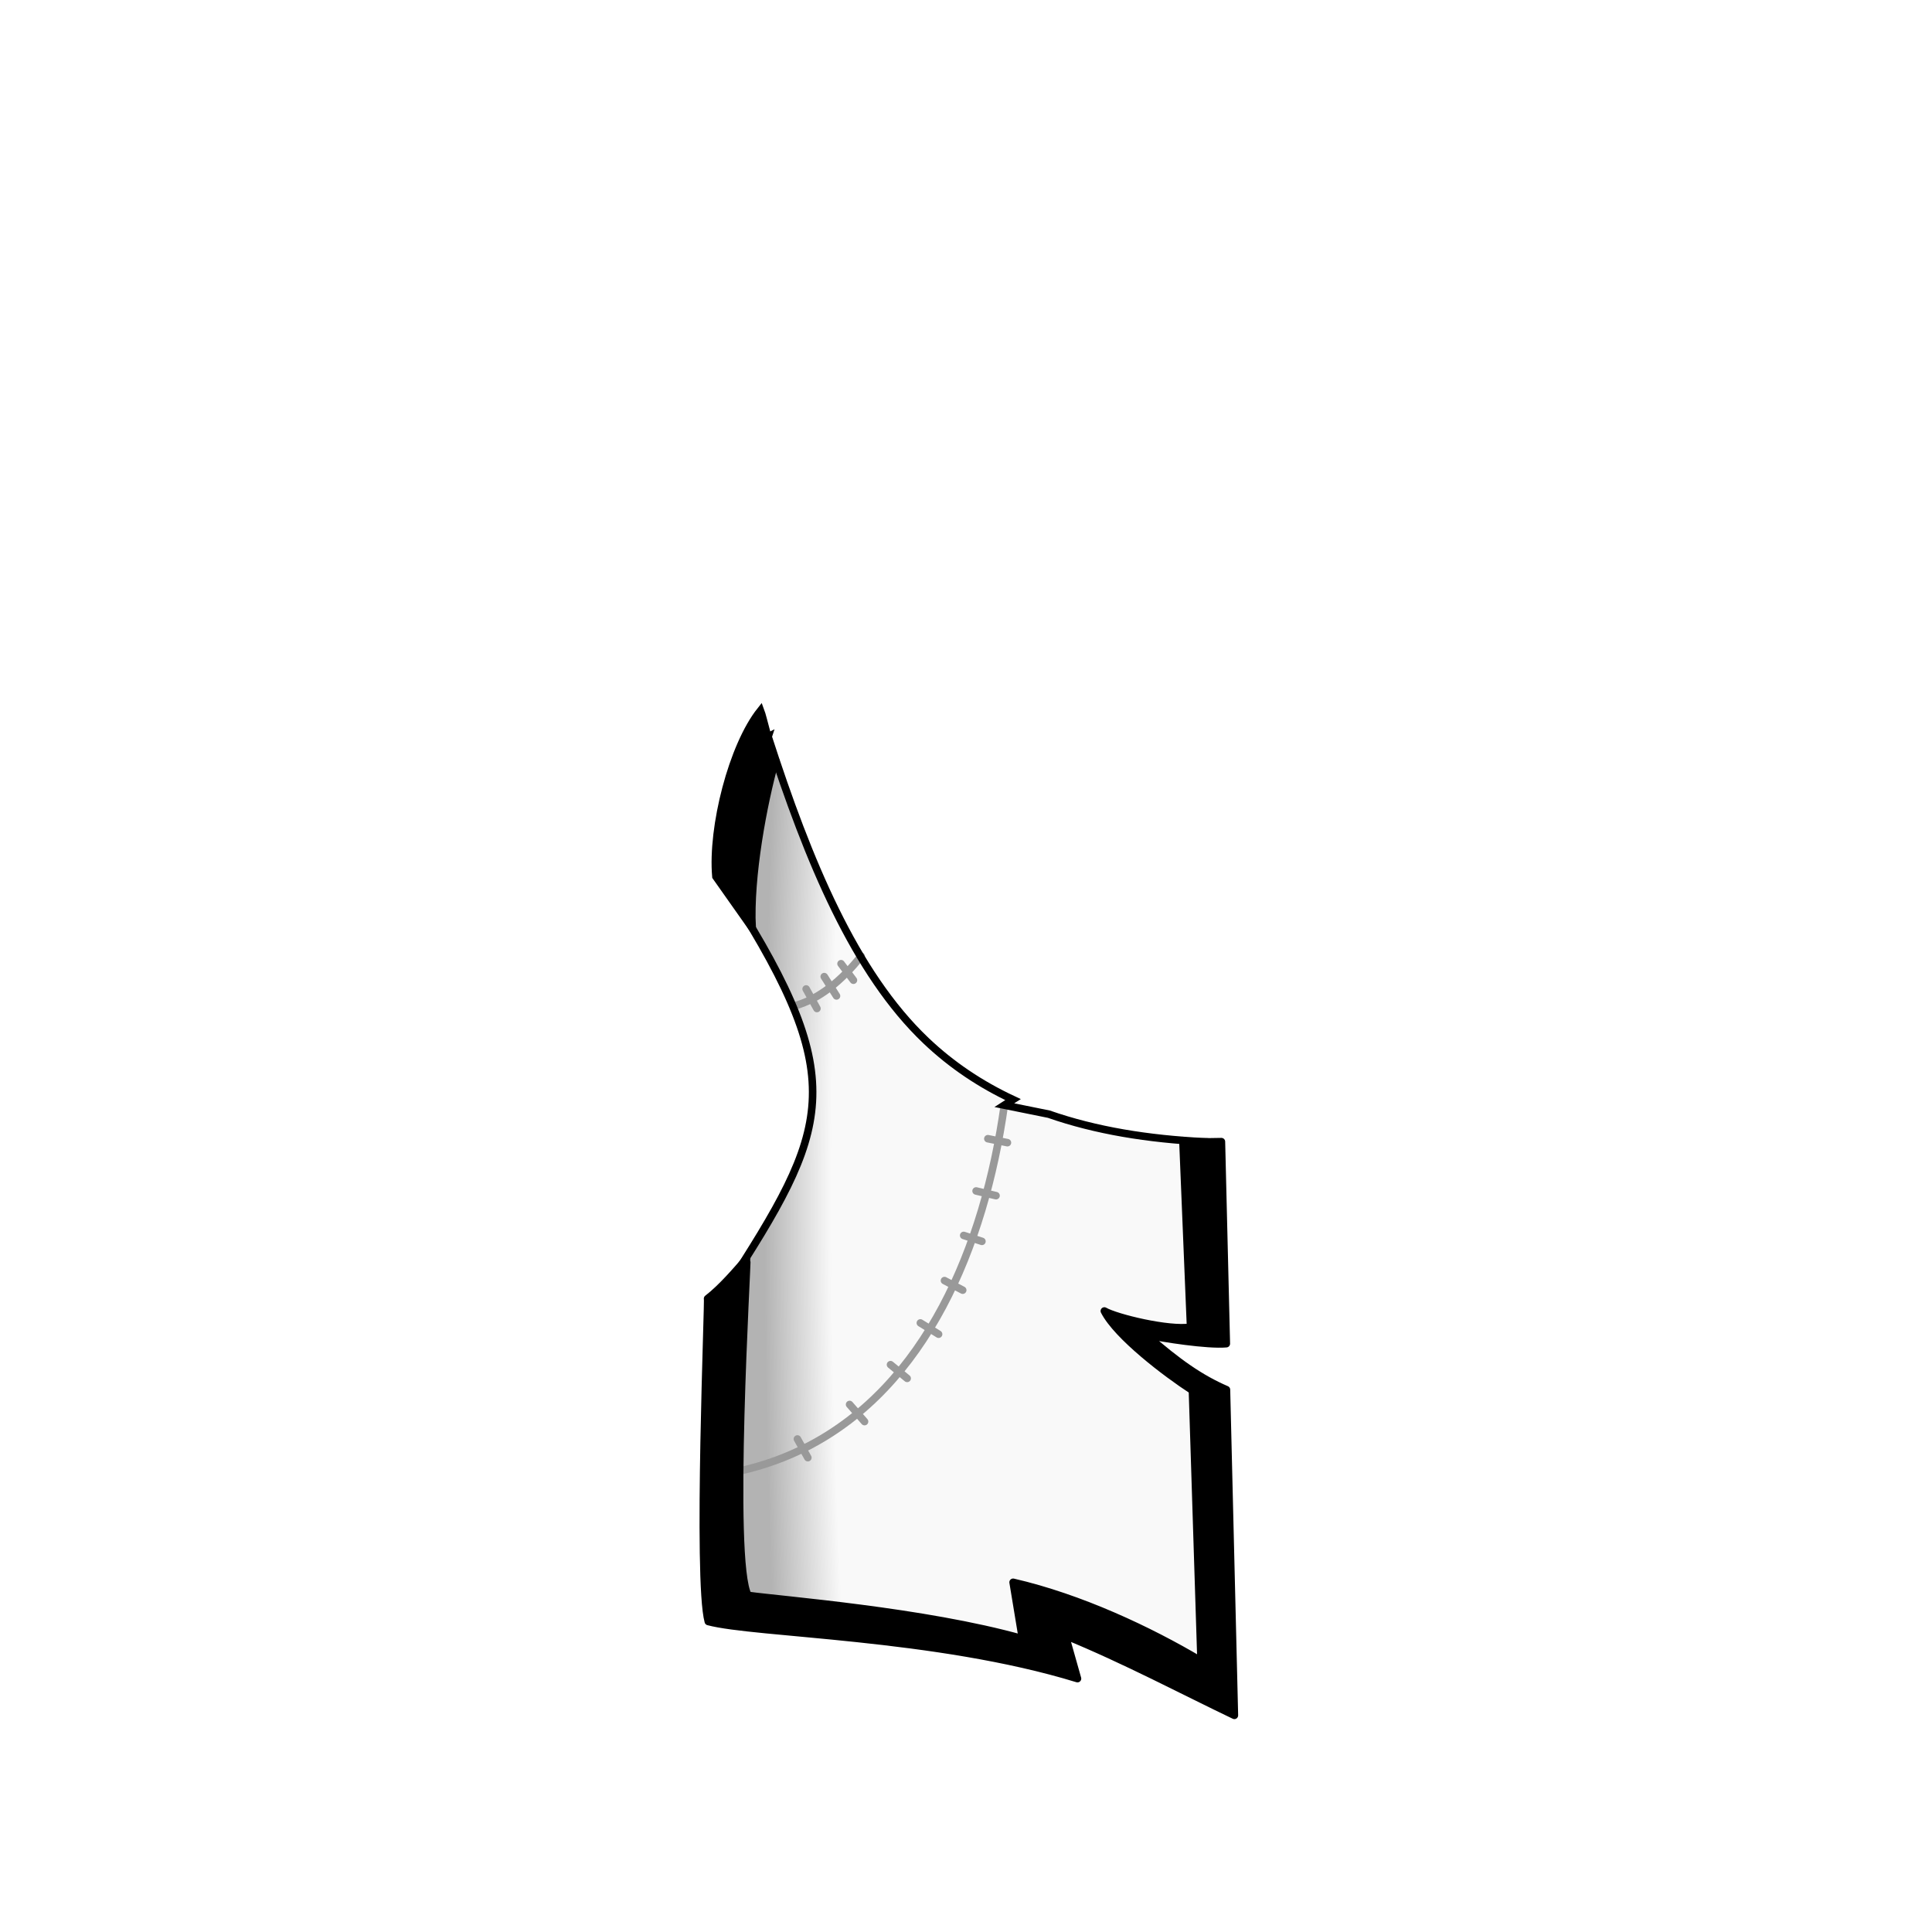
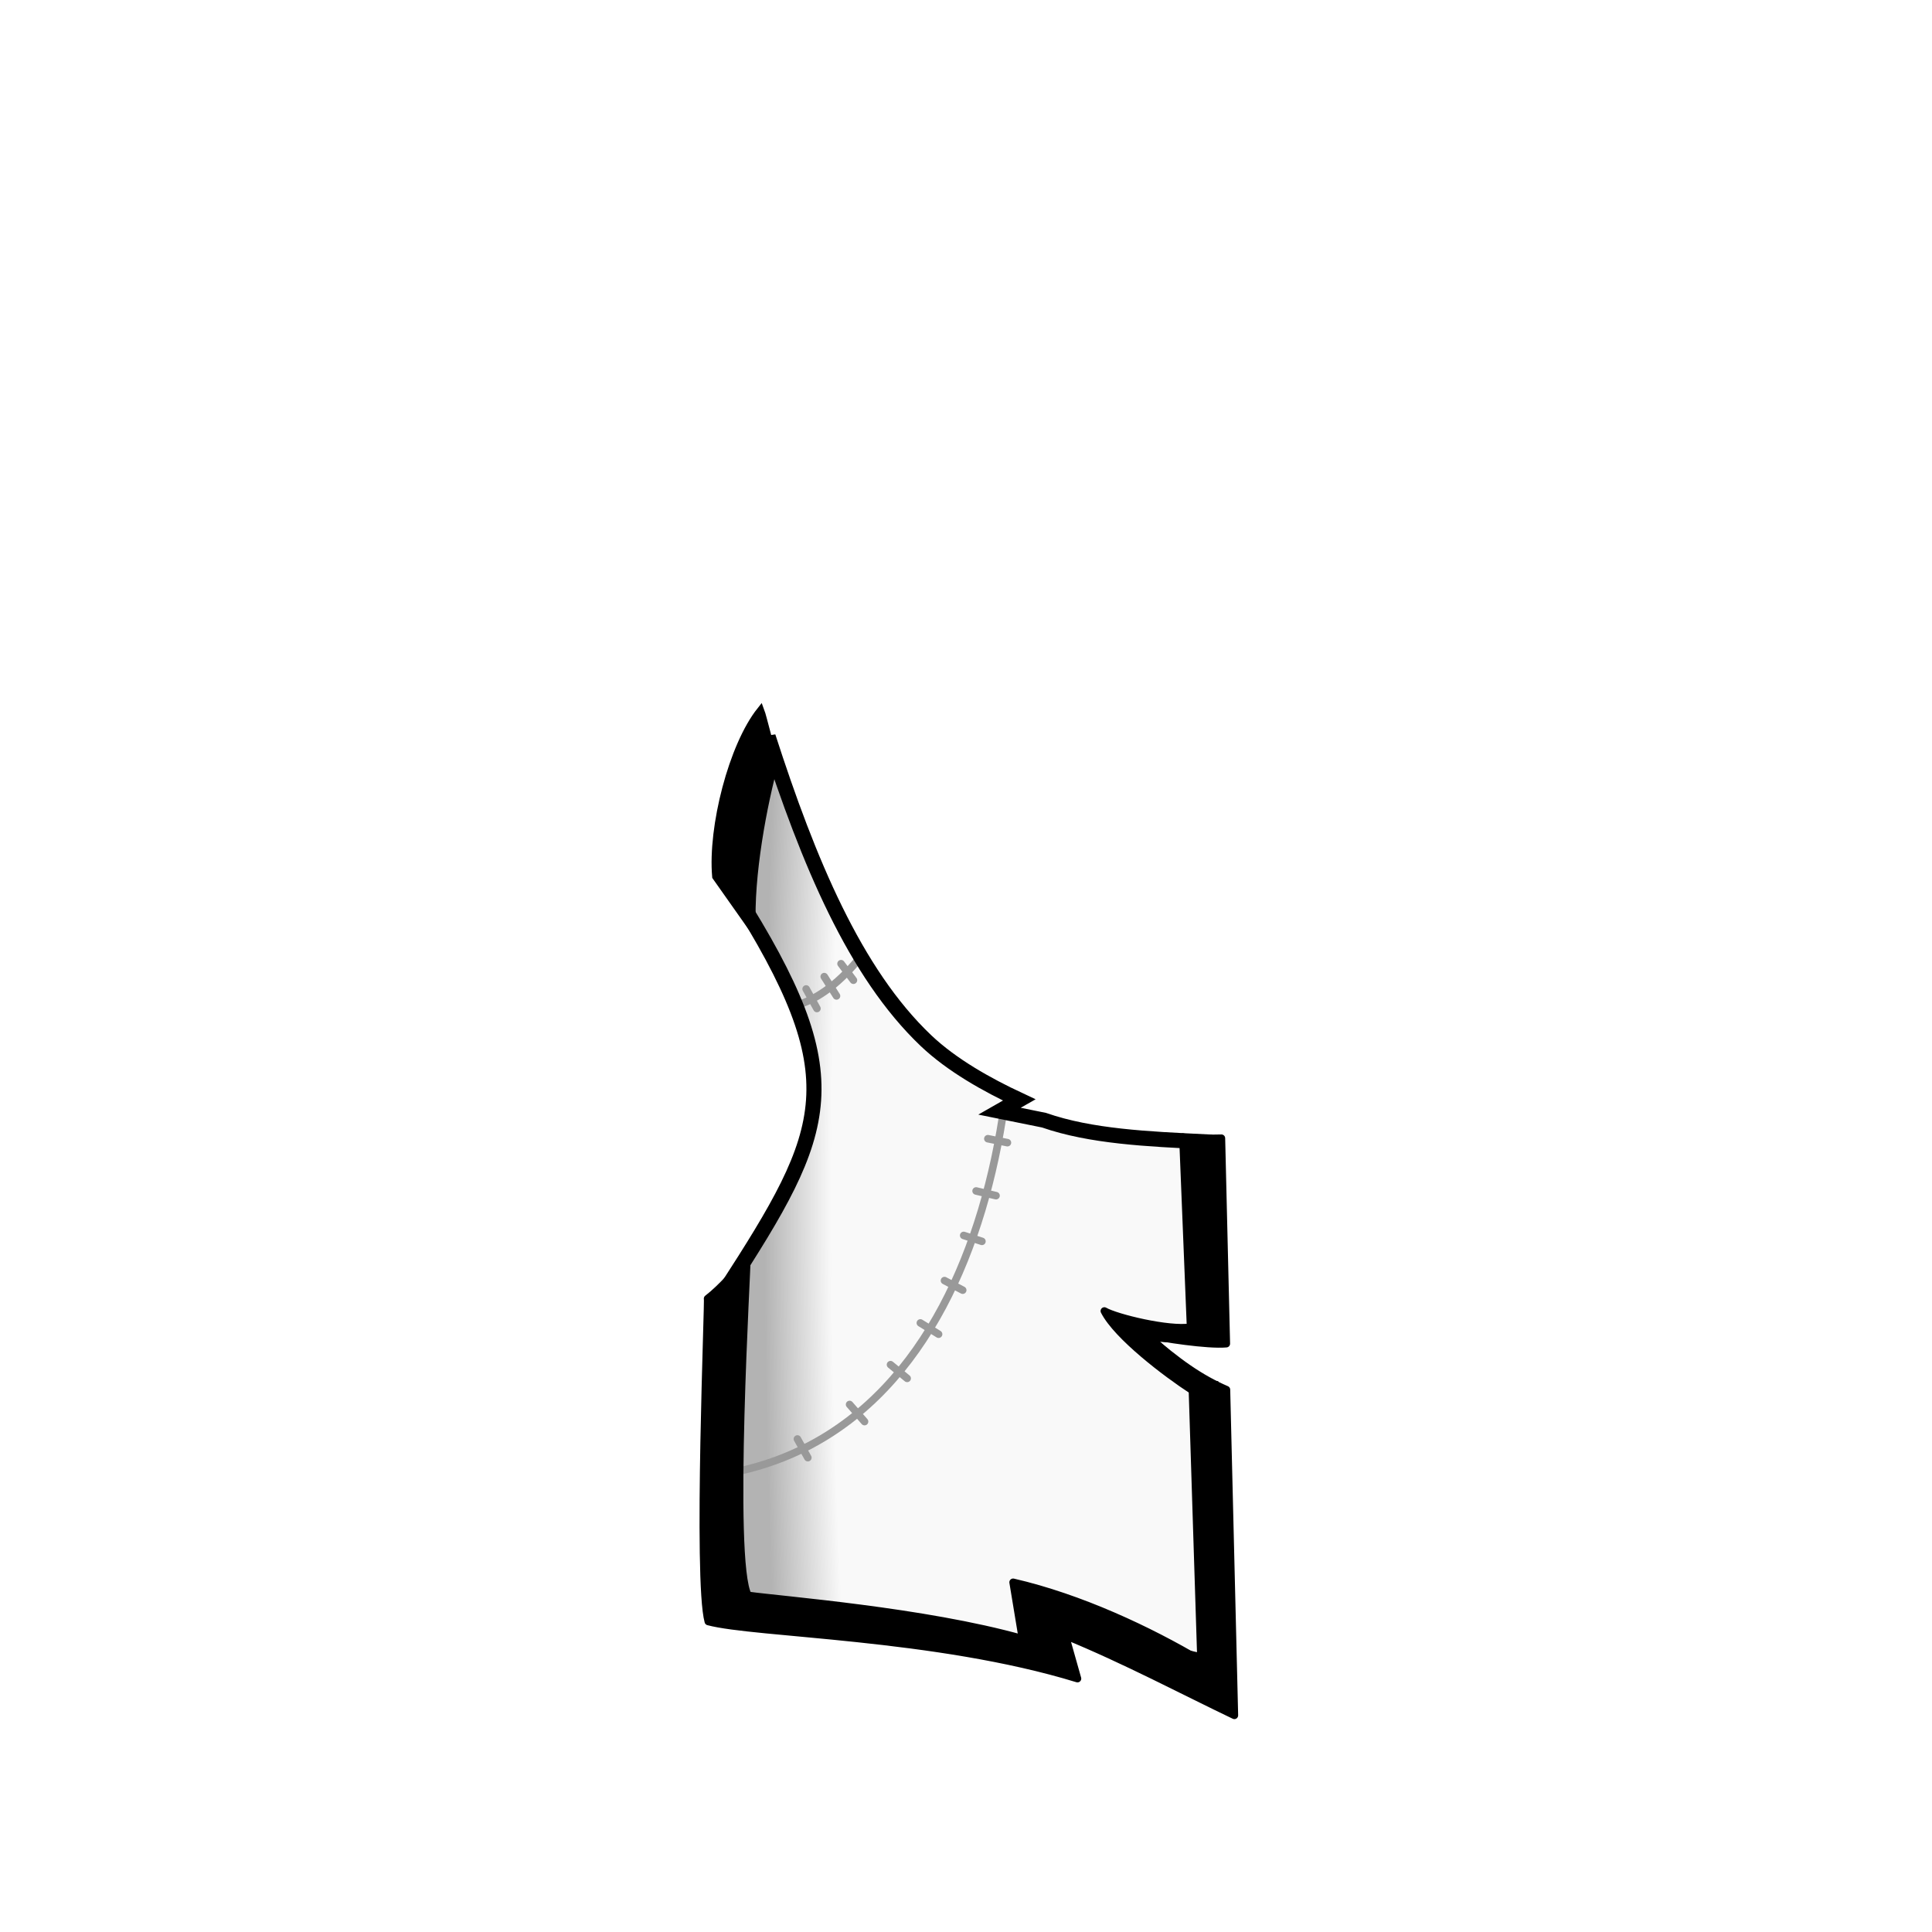
<svg xmlns="http://www.w3.org/2000/svg" xmlns:xlink="http://www.w3.org/1999/xlink" width="1280" height="1280" viewBox="0 0 338.667 338.667" version="1.1" id="svg5">
  <defs id="defs2">
    <linearGradient id="linearGradient34893">
      <stop style="stop-color:#f9f9f9;stop-opacity:1" offset="0" id="stop34889" />
      <stop style="stop-color:#f9f9f9;stop-opacity:1" offset="0.772" id="stop35101" />
      <stop style="stop-color:#b3b3b3;stop-opacity:1" offset="1" id="stop34891" />
    </linearGradient>
    <radialGradient xlink:href="#linearGradient34893" id="radialGradient34895" cx="578.346" cy="795.229" fx="578.346" fy="795.229" r="163.164" gradientTransform="matrix(-1.198569,0,2.458064e-8,-7.095982,1395.034,6438.156)" gradientUnits="userSpaceOnUse" />
  </defs>
  <g id="layer1" style="display:none">
    <path id="rect883" style="display:inline;fill:#ff0000;fill-opacity:1;stroke:#0000ff;stroke-width:30;stroke-linecap:round;stroke-linejoin:round;stroke-miterlimit:4;stroke-dasharray:none" d="m 584.916,445.383 c -63.186,0 -96.145,46.139 -97.947,139.545 l -8.223,426.191 c -0.613,31.75 19.183,55.266 50.67,55.266 H 640 750.584 c 31.487,0 51.282,-23.516 50.67,-55.266 L 793.031,584.928 C 791.229,491.521 758.27,445.383 695.084,445.383 H 640 Z" transform="scale(0.2645833)" />
  </g>
  <g id="layer2" style="display:inline">
    <path id="path977" style="fill:url(#radialGradient34895);fill-opacity:1;stroke:#000000;stroke-width:0;stroke-linecap:butt;stroke-linejoin:miter;stroke-miterlimit:4;stroke-dasharray:none;stroke-opacity:1" d="m 508.9,488.078 c -9.886,30.066 -25.439,74.685 -23.719,105.434 78.06,123.295 64.691,154.178 -4.111,260.549 l -2.629,213.373 c 85.034,-0.074 154.345,22.5 224.371,33.275 l -11.807,-38.922 c 21.252,9.858 57.961,20.177 77.061,32.639 12.47,2.506 24.709,5.156 36.703,7.953 -0.979,-62.172 -2.93,-186.67 -2.936,-186.518 -6.457,0.57 -40.659,-26.222 -46.785,-32.916 4.411,0.991 37.91,-0.292 44.615,2.871 l -1.576,-129.354 c -37.531,-1.832 -72.116,-7.459 -103.232,-18.305 l -29.455,-5.959 5.758,-3.684 C 649.972,718.607 630.659,705.792 613.473,689.449 566.339,644.629 535.664,570.962 508.9,488.078 Z" transform="scale(0.2645833)" />
    <path style="display:inline;fill:none;stroke:#999999;stroke-width:1.323;stroke-linecap:round;stroke-linejoin:miter;stroke-miterlimit:4;stroke-dasharray:none;stroke-opacity:1" d="m 165.561,224.479 3.195,1.677" id="path37308-32-4-2" />
    <path style="display:inline;fill:none;stroke:#999999;stroke-width:1.323;stroke-linecap:round;stroke-linejoin:miter;stroke-miterlimit:4;stroke-dasharray:none;stroke-opacity:1" d="m 161.334,231.902 3.195,1.975" id="path37308-32-4-1" />
    <path style="display:inline;fill:none;stroke:#999999;stroke-width:1.323;stroke-linecap:round;stroke-linejoin:miter;stroke-miterlimit:4;stroke-dasharray:none;stroke-opacity:1" d="m 148.929,246.196 2.619,3" id="path37308-32-4-3" />
    <path style="display:inline;fill:none;stroke:#999999;stroke-width:1.323;stroke-linecap:round;stroke-linejoin:miter;stroke-miterlimit:4;stroke-dasharray:none;stroke-opacity:1" d="m 139.779,252.244 1.829,3.277" id="path37308-32-4-5" />
    <path style="display:inline;fill:none;stroke:#999999;stroke-width:1.323;stroke-linecap:round;stroke-linejoin:miter;stroke-miterlimit:4;stroke-dasharray:none;stroke-opacity:1" d="m 156.101,239.219 2.918,2.402" id="path37308-32-4-7" />
    <path style="display:inline;fill:none;stroke:#999999;stroke-width:1.323;stroke-linecap:round;stroke-linejoin:miter;stroke-miterlimit:4;stroke-dasharray:none;stroke-opacity:1" d="m 173.166,199.608 3.43,0.695" id="path37308-32" />
    <path style="display:inline;fill:none;stroke:#999999;stroke-width:1.323;stroke-linecap:round;stroke-linejoin:miter;stroke-miterlimit:4;stroke-dasharray:none;stroke-opacity:1" d="m 168.93,216.565 3.195,1.036" id="path37308-32-4" />
    <path style="display:inline;fill:none;stroke:#999999;stroke-width:1.323;stroke-linecap:round;stroke-linejoin:miter;stroke-miterlimit:4;stroke-dasharray:none;stroke-opacity:1" d="m 171.104,208.769 3.494,0.823" id="path37308-32-1" />
    <path style="display:inline;fill:none;stroke:#999999;stroke-width:1.323;stroke-linecap:round;stroke-linejoin:miter;stroke-miterlimit:4;stroke-dasharray:none;stroke-opacity:1" d="m 147.43,168.931 2.171,2.893" id="path37308-8" />
    <path style="display:inline;fill:none;stroke:#999999;stroke-width:1.323;stroke-linecap:round;stroke-linejoin:miter;stroke-miterlimit:4;stroke-dasharray:none;stroke-opacity:1" d="m 144.484,171.195 2.149,3.384" id="path37308-3" />
    <path style="fill:none;stroke:#999999;stroke-width:1.323;stroke-linecap:round;stroke-linejoin:miter;stroke-miterlimit:4;stroke-dasharray:none;stroke-opacity:1" d="m 139.138,176.359 c 4.388,-1.145 8.415,-4.465 11.806,-8.755" id="path33329" />
    <path style="fill:none;stroke:#999999;stroke-width:1.323;stroke-linecap:butt;stroke-linejoin:miter;stroke-miterlimit:4;stroke-dasharray:none;stroke-opacity:1" d="m 176.054,193.728 c -3.547,25.118 -13.868,49.219 -34.48,59.833 -3.634,1.871 -7.588,3.323 -11.881,4.288" id="path34303" />
-     <path id="path977-2" style="display:inline;fill:none;stroke:#000000;stroke-width:1.323;stroke-linecap:butt;stroke-linejoin:miter;stroke-miterlimit:4;stroke-dasharray:none;stroke-opacity:1" d="m 134.647,129.137 c -2.616,7.955 -6.731,19.76 -6.276,27.896 20.653,32.622 17.116,40.793 -1.088,68.937 l -0.696,56.455 c 22.499,-0.02 40.837,5.953 59.365,8.804 l -3.124,-10.298 c 5.623,2.608 15.335,5.338 20.389,8.636 3.299,0.663 6.538,1.364 9.711,2.104 l -0.686,-48.142 c -1.709,0.151 -10.848,-8.145 -12.469,-9.916 1.167,0.262 10.03,-0.077 11.804,0.76 l -0.417,-34.225 c -9.93,-0.485 -19.081,-1.974 -27.314,-4.843 l -7.793,-1.577 1.523,-0.975 c -5.606,-2.622 -10.715,-6.012 -15.263,-10.336 -12.471,-11.859 -20.587,-31.35 -27.668,-53.279 z" />
+     <path id="path977-2" style="display:inline;fill:none;stroke:#000000;stroke-width:2.646;stroke-linecap:butt;stroke-linejoin:miter;stroke-miterlimit:4;stroke-dasharray:none;stroke-opacity:1" d="m 134.647,129.137 c -2.616,7.955 -6.308,19.187 -5.853,27.322 20.653,32.622 16.694,41.366 -1.51,69.51 l -0.696,56.455 c 22.499,-0.02 40.837,5.953 59.365,8.804 l -3.124,-10.298 c 5.623,2.608 15.335,5.338 20.389,8.636 3.299,0.663 6.538,1.364 9.711,2.104 l -0.686,-48.142 c -1.709,0.151 -10.848,-8.145 -12.469,-9.916 1.167,0.262 9.945,0.52 11.804,0.76 l -0.417,-34.225 c -9.93,-0.485 -19.926,-0.917 -28.159,-3.787 l -7.793,-1.577 3.455,-1.971 c -5.606,-2.622 -11.802,-6.073 -16.349,-10.397 -12.471,-11.859 -20.587,-31.35 -27.668,-53.279 z" />
    <path style="fill:#000000;stroke:#000000;stroke-width:1.323;stroke-linecap:round;stroke-linejoin:miter;stroke-miterlimit:4;stroke-dasharray:none;stroke-opacity:1" d="m 125.497,153.657 c -0.759,-8.678 2.885,-22.901 7.825,-29.106 0.404,1.043 2.077,8.201 2.587,8.776 -2.117,7.564 -4.516,20.314 -4.073,29.314 z" id="path3411" />
-     <path id="path6174" style="fill:#000000;stroke:#000000;stroke-width:5;stroke-linecap:butt;stroke-linejoin:round;stroke-miterlimit:4;stroke-dasharray:none;stroke-opacity:1" d="m 783.706,755.614 5.079,123.681 c -14.578,2.263 -49.308,-6.203 -57.123,-10.723 8.437,16.64 41.172,41.51 58.367,52.631 l 5.693,179.23 C 761.266,1079.964 715.582,1058.529 671.221,1048.318 l 6.164,37.359 c -64.987,-18.288 -159.265,-25.554 -181.785,-28.688 -12.438,-22.533 -0.263,-221.753 -0.834,-223.182 -6.796,7.845 -16.558,19.334 -25.979,26.596 0.913,-3.074 -7.124,186.106 0.49,213.889 30.953,8.29 150.628,8.972 244.584,37.836 l -8.072,-28.561 c 39.198,15.992 78.99,37.148 112.018,52.896 l -5.26,-215.76 c -16.981,-7.368 -31.896,-17.631 -53.287,-36.376 11.36,2.398 40.795,7.003 53.199,5.892 l -3.25,-133.842 c -10.894,0 -19.706,1.002 -25.502,-0.765 z" transform="scale(0.2645833)" />
+     <path id="path6174" style="fill:#000000;stroke:#000000;stroke-width:5;stroke-linecap:butt;stroke-linejoin:round;stroke-miterlimit:4;stroke-dasharray:none;stroke-opacity:1" d="m 783.706,753.332 5.079,125.963 c -14.578,2.263 -49.308,-6.203 -57.123,-10.723 8.437,16.64 41.172,41.51 58.367,52.631 l 5.693,179.23 C 761.266,1079.964 715.582,1058.529 671.221,1048.318 l 6.164,37.359 c -64.987,-18.288 -159.265,-25.554 -181.785,-28.688 -12.438,-22.533 -0.263,-221.753 -0.834,-223.182 -6.796,7.845 -16.558,19.334 -25.979,26.596 0.913,-3.074 -7.124,186.106 0.49,213.889 30.953,8.29 150.628,8.972 244.584,37.836 l -8.072,-28.561 c 39.198,15.992 78.99,37.148 112.018,52.896 l -5.26,-215.76 c -16.981,-7.368 -31.896,-17.631 -53.287,-36.376 11.36,2.398 40.795,7.003 53.199,5.892 l -3.25,-136.124 c -10.894,0 -19.706,1.002 -25.502,-0.765 z" transform="scale(0.2645833)" />
    <path style="fill:none;stroke:#999999;stroke-width:1.323;stroke-linecap:round;stroke-linejoin:miter;stroke-miterlimit:4;stroke-dasharray:none;stroke-opacity:1" d="m 141.31,173.359 1.893,3.427" id="path37308" />
  </g>
</svg>
